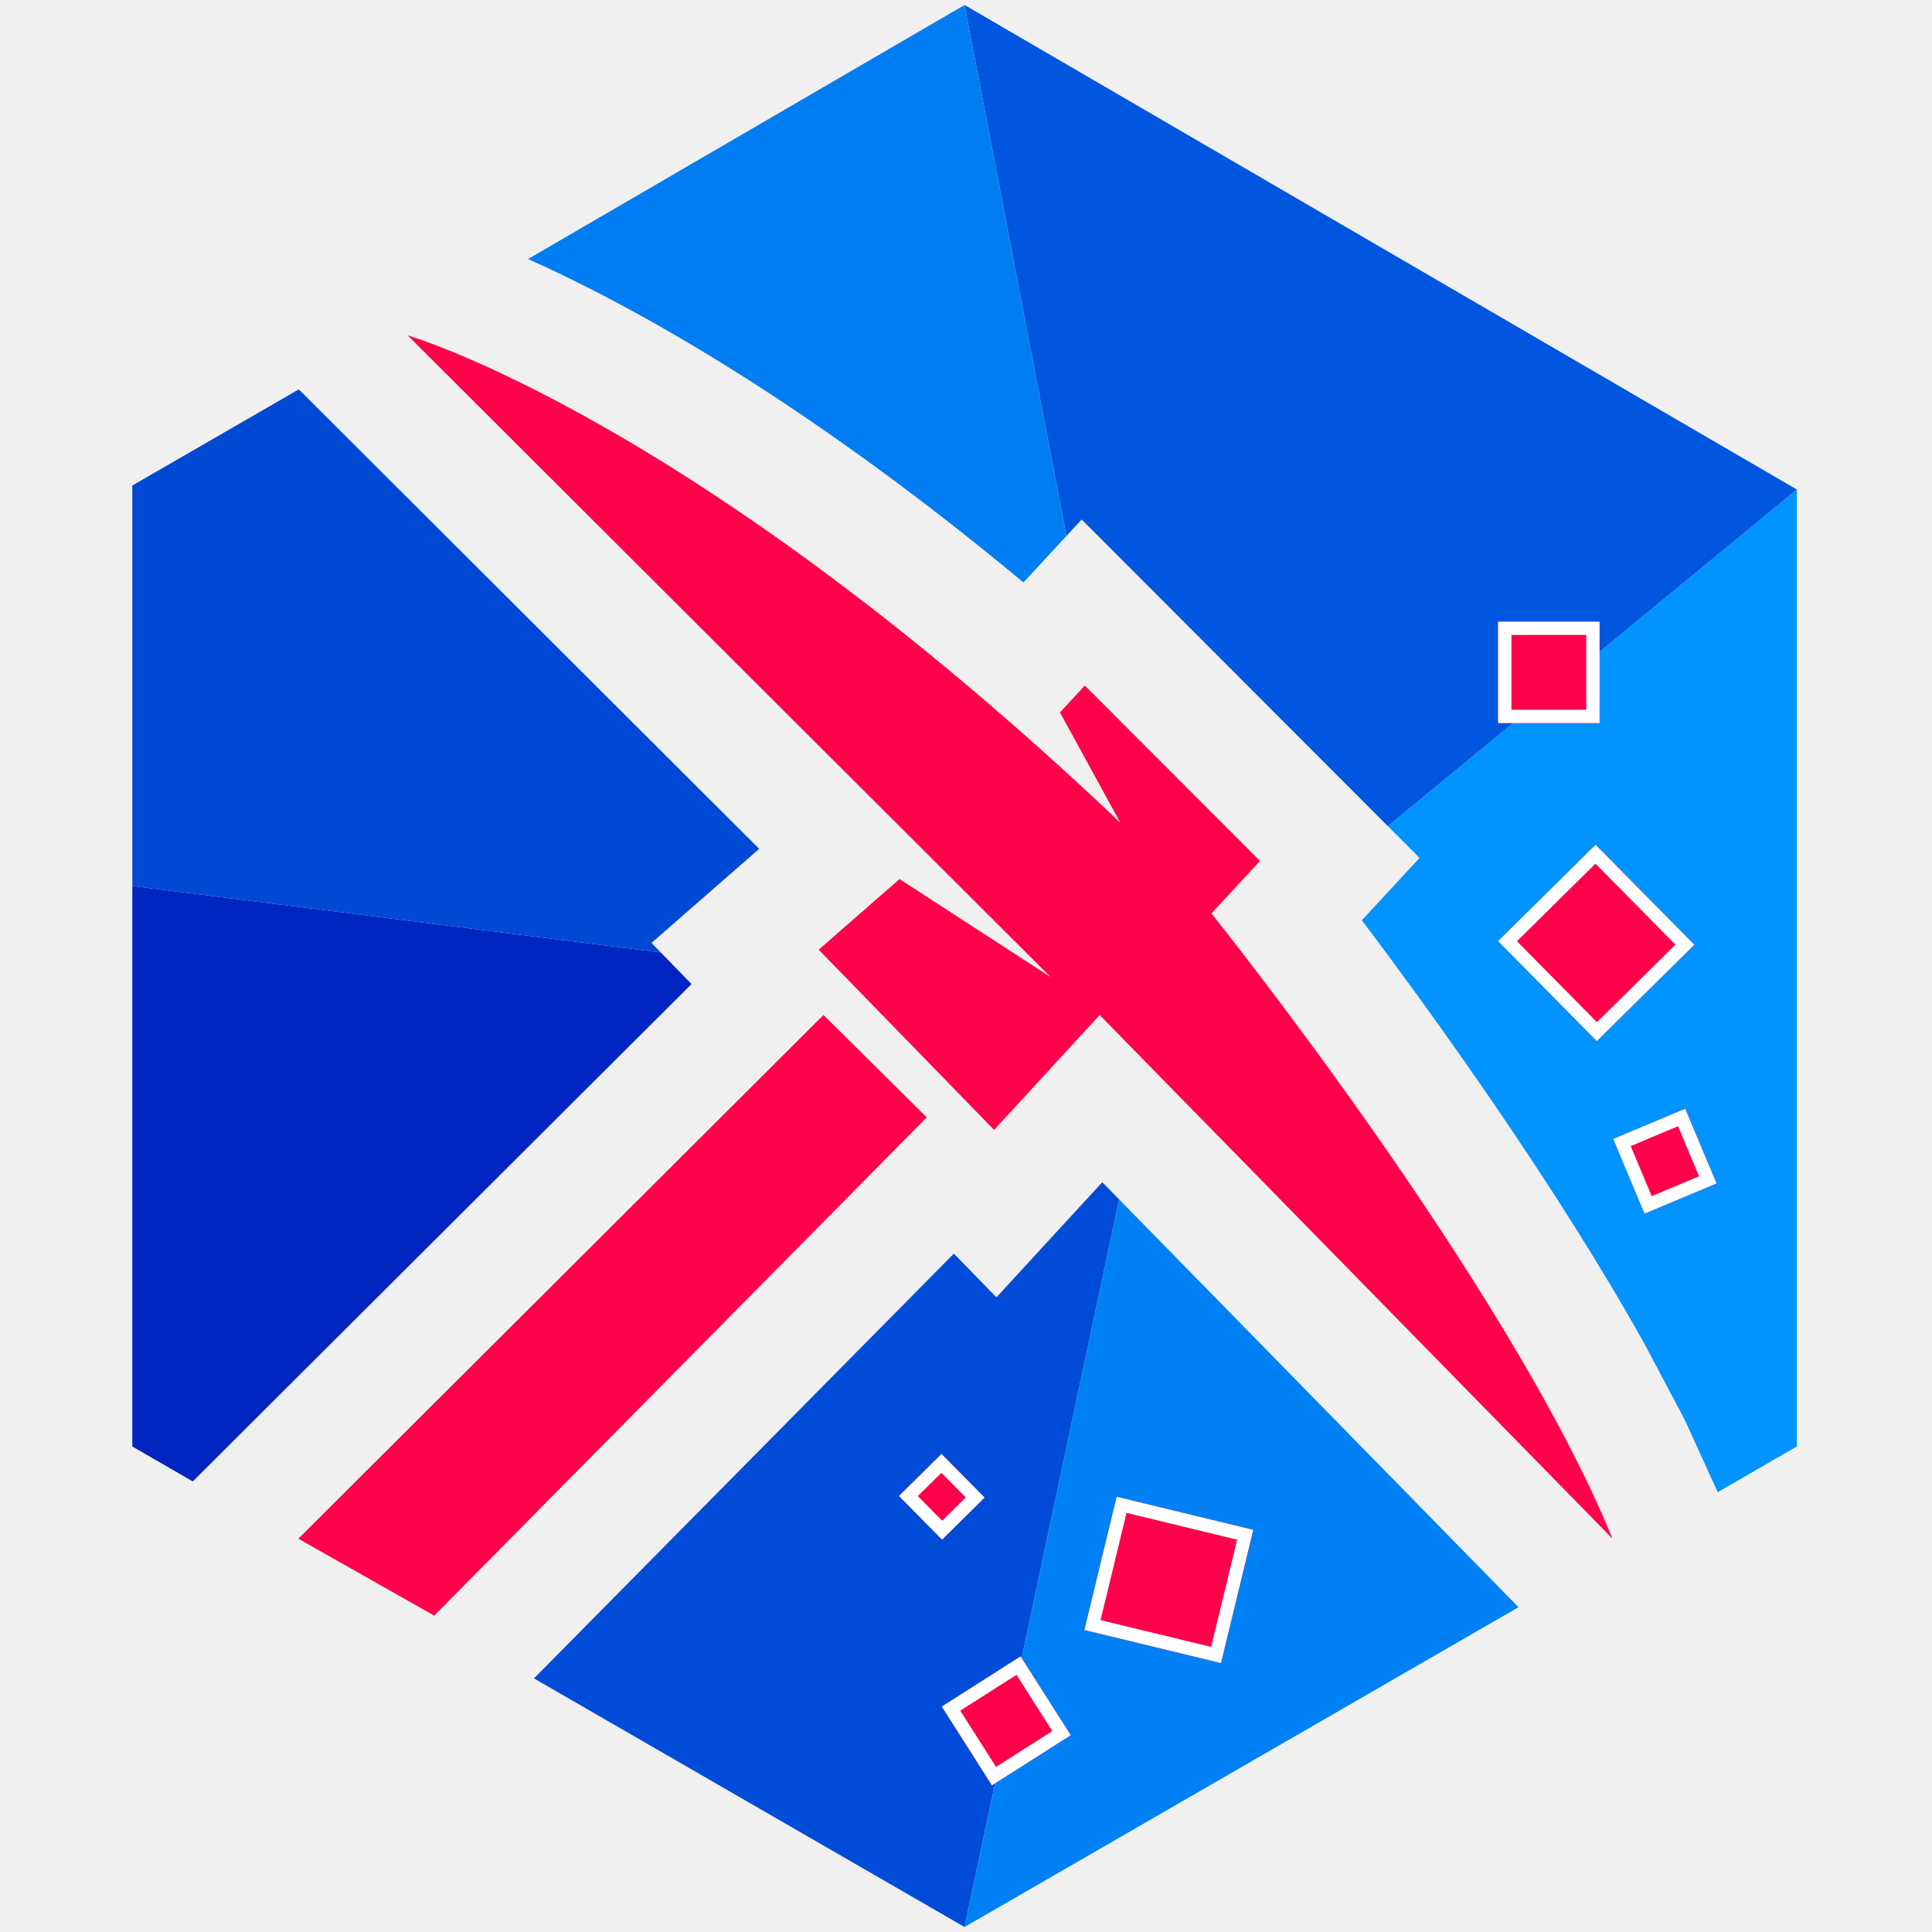
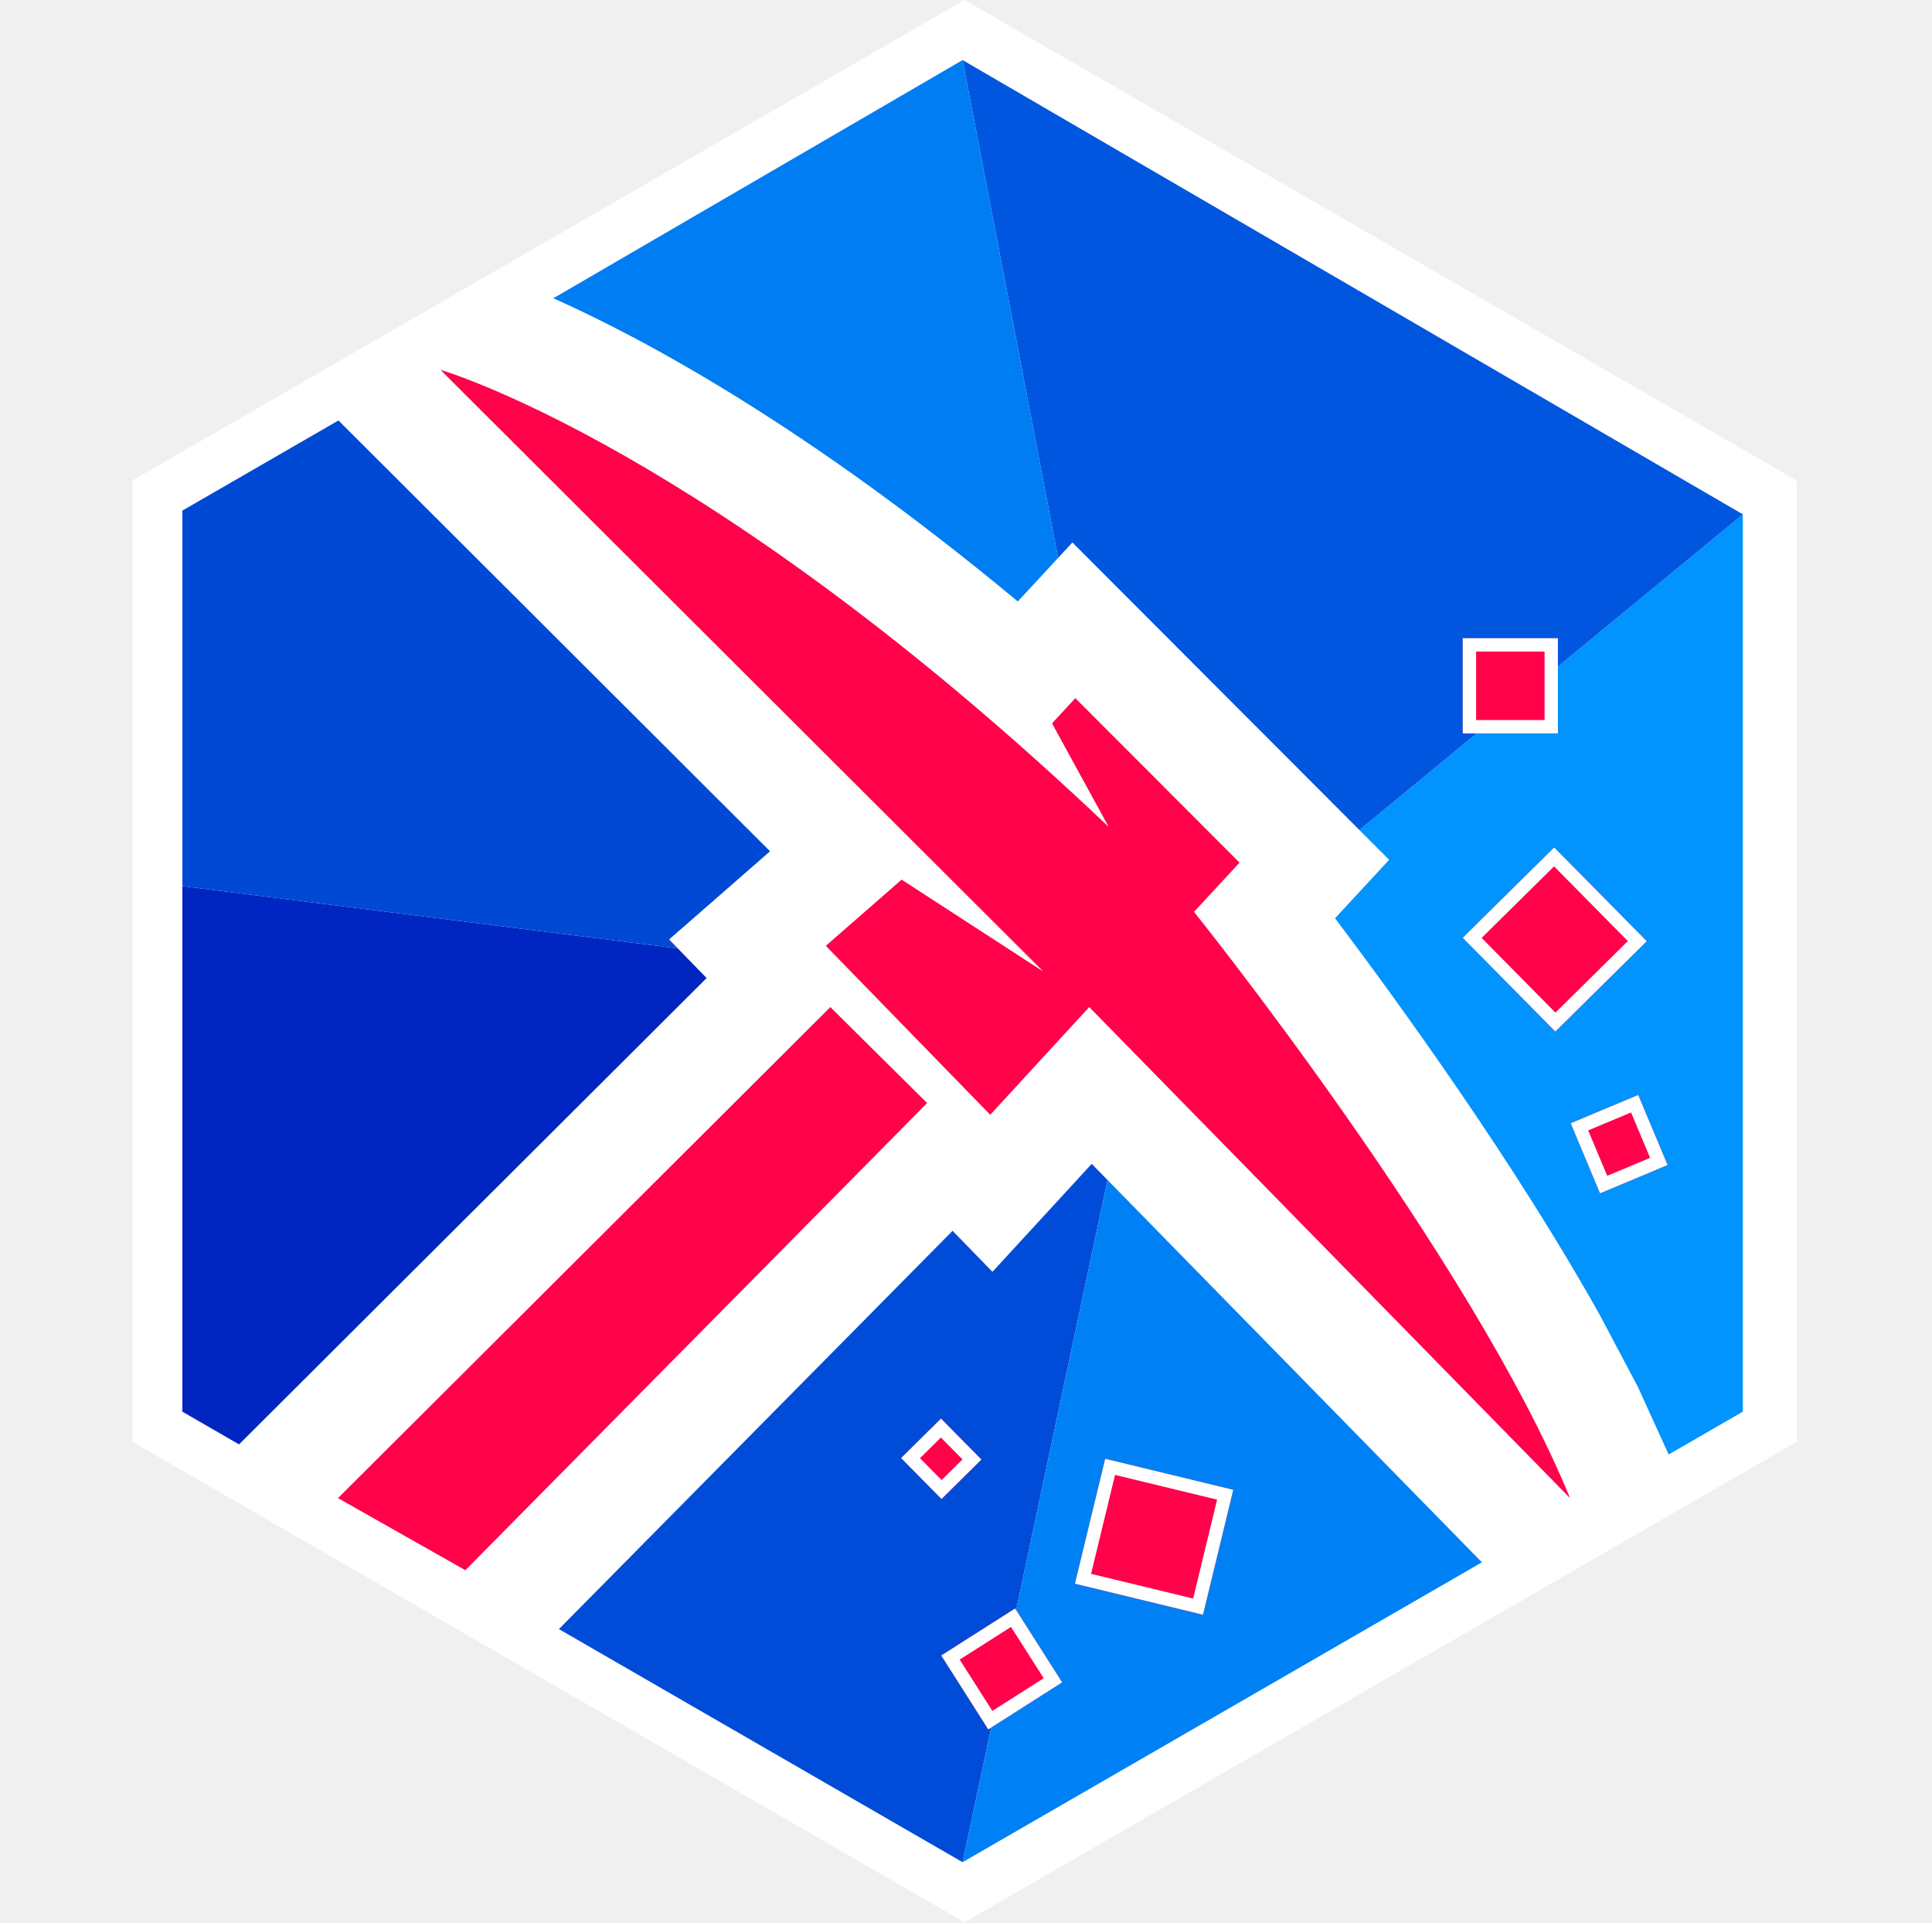
- <svg xmlns="http://www.w3.org/2000/svg" width="192" height="192" viewBox="0 0 193 192" version="1.1" xml:space="preserve" style="fill-rule:evenodd;clip-rule:evenodd;stroke-linejoin:round;stroke-miterlimit:2;">
+ <svg xmlns="http://www.w3.org/2000/svg" width="100%" height="100%" viewBox="0 0 193 192" version="1.1" xml:space="preserve" style="fill-rule:evenodd;clip-rule:evenodd;stroke-linejoin:round;stroke-miterlimit:2;">
  <rect id="logo" x="0.355" y="0" width="192" height="192" style="fill:#fff;fill-opacity:0;" />
-   <path d="M29.802,153.209L82.264,100.896L92.575,111.122L43.374,160.895L29.802,153.209ZM40.725,33.007C40.725,33.007 69.3,41.198 111.922,81.697L105.886,70.669L108.37,67.984L125.864,85.507L121.014,90.749C121.014,90.749 150.629,127.636 161.082,153.209L109.851,100.896L99.302,112.37L81.784,94.37L89.858,87.317L104.963,97.117L40.725,33.007Z" style="fill:#ff024a;" />
-   <path d="M96.355,0L179.494,48L179.494,144L96.355,192L13.217,144L13.217,48L96.355,0Z" style="fill:none;" />
+   <path d="M96.355,0L179.494,48L179.494,144L96.355,192L13.217,144L13.217,48L96.355,0Z" style="fill:#fff;" />
+   <path d="M33.766,149.634L82.949,100.59L92.615,110.176L46.489,156.839L33.766,149.634ZM44.005,36.944C44.005,36.944 70.795,44.623 110.753,82.591L105.094,72.252L107.423,69.735L123.824,86.162L119.277,91.077C119.277,91.077 147.04,125.658 156.84,149.634L108.811,100.59L98.921,111.347L82.498,94.472L90.068,87.86L104.229,97.047L44.005,36.944Z" style="fill:#ff024a;" />
+   <path d="M96.159,6L174.102,51L174.102,141L96.159,186L18.217,141L18.217,51L96.159,6Z" style="fill:none;" />
  <clipPath id="_clip1">
-     <path d="M96.355,0L179.494,48L179.494,144L96.355,192L13.217,144L13.217,48L96.355,0Z" />
+     <path d="M96.159,6L174.102,51L174.102,141L96.159,186L18.217,141L18.217,51L96.159,6Z" />
  </clipPath>
  <g clip-path="url(#_clip1)">
    <g>
-       <path d="M111.799,119.318L110.114,117.597L99.539,129.1L95.288,124.732L53.309,167.199L96.355,192L111.799,119.318Z" style="fill:#004cd8;" />
-       <path d="M111.799,119.318L151.716,160.079L96.355,192L111.799,119.318Z" style="fill:#0080f5;" />
-       <path d="M171.61,148.608L168.321,141.377L164.295,133.776L164.086,133.401C155.194,117.549 143.187,100.915 136.045,91.433L141.808,85.203L138.638,82.028L179.494,48.4L179.494,144.062L171.61,148.608Z" style="fill:#0193fe;" />
-       <path d="M66.007,94.645L69.081,97.804L19.259,147.486L13.217,144.062L13.217,88.007L66.007,94.645Z" style="fill:#0025c1;" />
-       <path d="M179.494,48.4L138.638,82.028L108.056,51.396L106.532,53.042L96.355,0L179.494,48.4Z" style="fill:#0056de;" />
-       <path d="M29.756,38.305L75.84,84.296L65.082,93.694L66.007,94.645L13.217,88.007L13.217,47.593L29.756,38.305Z" style="fill:#0049d4;" />
-       <path d="M106.532,53.042L96.355,0L52.75,25.376C62.531,29.743 79.885,39.093 102.239,57.682L106.532,53.042Z" style="fill:#007df2;" />
+       <path d="M110.638,117.861L109.058,116.248L99.144,127.031L95.159,122.936L55.803,162.749L96.159,186L110.638,117.861Z" style="fill:#004cd8;" />
+       <path d="M110.638,117.861L148.06,156.074L96.159,186L110.638,117.861Z" style="fill:#0080f5;" />
+       <path d="M166.711,145.32L163.627,138.541L159.853,131.415L159.656,131.064C151.32,116.203 140.064,100.608 133.368,91.718L138.771,85.878L135.799,82.901L174.102,51.375L174.102,141.058L166.711,145.32Z" style="fill:#0193fe;" />
+       <path d="M67.708,94.73L70.59,97.691L23.881,144.268L18.217,141.058L18.217,88.506L67.708,94.73Z" style="fill:#0025c1;" />
+       <path d="M174.102,51.375L135.799,82.901L107.128,54.183L105.7,55.727L96.159,6L174.102,51.375Z" style="fill:#0056de;" />
+       <path d="M33.723,41.911L76.926,85.027L66.84,93.838L67.708,94.73L18.217,88.506L18.217,50.619L33.723,41.911Z" style="fill:#0049d4;" />
+       <path d="M105.7,55.727L96.159,6L55.279,29.79C64.449,33.884 80.719,42.649 101.675,60.077L105.7,55.727Z" style="fill:#007df2;" />
    </g>
  </g>
  <g id="pedres">
-     <rect x="149.653" y="61.597" width="10.139" height="10.139" style="fill:#ff024a;" />
-     <path d="M159.791,61.597L149.653,61.597L149.653,71.735L159.791,71.735L159.791,61.597ZM158.458,62.93L158.458,70.402C158.458,70.402 150.986,70.402 150.986,70.402C150.986,70.402 150.986,62.93 150.986,62.93L158.458,62.93Z" style="fill:#fff;" />
-     <path d="M169.255,93.878L159.392,83.893L149.653,93.513L159.515,103.498L169.255,93.878Z" style="fill:#ff024a;" />
-     <path d="M169.255,93.878L159.392,83.893L149.653,93.513L159.515,103.498L169.255,93.878ZM167.369,93.866L159.527,101.612C159.527,101.612 151.538,93.525 151.538,93.525C151.538,93.525 159.381,85.778 159.381,85.778L167.369,93.866Z" style="fill:#fff;" />
-     <path d="M125.193,152.327L111.553,149.022L108.33,162.326L121.969,165.631L125.193,152.327Z" style="fill:#ff024a;" />
-     <path d="M125.193,152.327L111.553,149.022L108.33,162.326L121.969,165.631L125.193,152.327ZM123.583,153.309L120.988,164.021C120.988,164.021 109.939,161.345 109.939,161.345C109.939,161.345 112.535,150.632 112.535,150.632L123.583,153.309Z" style="fill:#fff;" />
-     <path d="M98.36,149.101L94.055,144.744L89.804,148.942L94.109,153.3L98.36,149.101Z" style="fill:#ff024a;" />
-     <path d="M98.36,149.101L94.055,144.744L89.804,148.942L94.109,153.3L98.36,149.101ZM96.474,149.09L94.12,151.415C94.12,151.415 91.69,148.954 91.69,148.954C91.69,148.954 94.043,146.629 94.043,146.629L96.474,149.09Z" style="fill:#fff;" />
-     <path d="M171.473,117.721L168.345,110.261L161.156,113.275L164.284,120.735L171.473,117.721Z" style="fill:#ff024a;" />
-     <path d="M171.473,117.721L168.345,110.261L161.156,113.275L164.284,120.735L171.473,117.721ZM169.728,117.007L164.998,118.99C164.998,118.99 162.901,113.989 162.901,113.989C162.901,113.989 167.631,112.006 167.631,112.006L169.728,117.007Z" style="fill:#fff;" />
-     <path d="M101.951,164.97L94.082,169.979L99.091,177.848L106.96,172.839L101.951,164.97Z" style="fill:#ff024a;" />
-     <path d="M101.951,164.97L94.082,169.979L99.091,177.848L106.96,172.839L101.951,164.97ZM101.543,166.811L105.12,172.43C105.12,172.43 99.5,176.007 99.5,176.007C99.5,176.007 95.923,170.388 95.923,170.388L101.543,166.811Z" style="fill:#fff;" />
+     <rect x="146.125" y="63.747" width="9.505" height="9.505" style="fill:#ff024a;" />
+     <path d="M155.631,63.747L146.125,63.747L146.125,73.252L155.631,73.252L155.631,63.747ZM154.297,65.08L154.297,71.919C154.297,71.919 147.459,71.919 147.459,71.919C147.459,71.919 147.459,65.08 147.459,65.08L154.297,65.08Z" style="fill:#fff;" />
+     <path d="M164.502,94.01L155.256,84.65L146.125,93.668L155.372,103.029L164.502,94.01Z" style="fill:#ff024a;" />
+     <path d="M164.502,94.01L155.256,84.65L146.125,93.668L155.372,103.029L164.502,94.01ZM162.617,93.999L155.383,101.144C155.383,101.144 148.011,93.68 148.011,93.68C148.011,93.68 155.245,86.535 155.245,86.535L162.617,93.999Z" style="fill:#fff;" />
+     <path d="M123.194,148.806L110.407,145.708L107.385,158.181L120.172,161.279L123.194,148.806Z" style="fill:#ff024a;" />
+     <path d="M123.194,148.806L110.407,145.708L107.385,158.181L120.172,161.279L123.194,148.806ZM121.585,149.788L119.191,159.669C119.191,159.669 108.995,157.199 108.995,157.199C108.995,157.199 111.389,147.318 111.389,147.318L121.585,149.788Z" style="fill:#fff;" />
+     <path d="M98.038,145.783L94.003,141.697L90.018,145.633L94.053,149.719L98.038,145.783Z" style="fill:#ff024a;" />
+     <path d="M98.038,145.783L94.003,141.697L90.018,145.633L94.053,149.719L98.038,145.783ZM96.153,145.771L94.065,147.833C94.065,147.833 91.903,145.645 91.903,145.645C91.903,145.645 93.991,143.583 93.991,143.583L96.153,145.771Z" style="fill:#fff;" />
+     <path d="M166.582,116.363L163.65,109.37L156.91,112.195L159.842,119.189L166.582,116.363Z" style="fill:#ff024a;" />
+     <path d="M166.582,116.363L163.65,109.37L156.91,112.195L159.842,119.189L166.582,116.363ZM164.837,115.649L160.556,117.444C160.556,117.444 158.655,112.909 158.655,112.909C158.655,112.909 162.936,111.115 162.936,111.115L164.837,115.649Z" style="fill:#fff;" />
+     <path d="M101.406,160.659L94.028,165.355L98.724,172.733L106.101,168.037L101.406,160.659Z" style="fill:#ff024a;" />
+     <path d="M101.406,160.659L94.028,165.355L98.724,172.733L106.101,168.037L101.406,160.659ZM100.997,162.5L104.261,167.628C104.261,167.628 99.133,170.892 99.133,170.892C99.133,170.892 95.869,165.764 95.869,165.764L100.997,162.5Z" style="fill:#fff;" />
  </g>
</svg>
